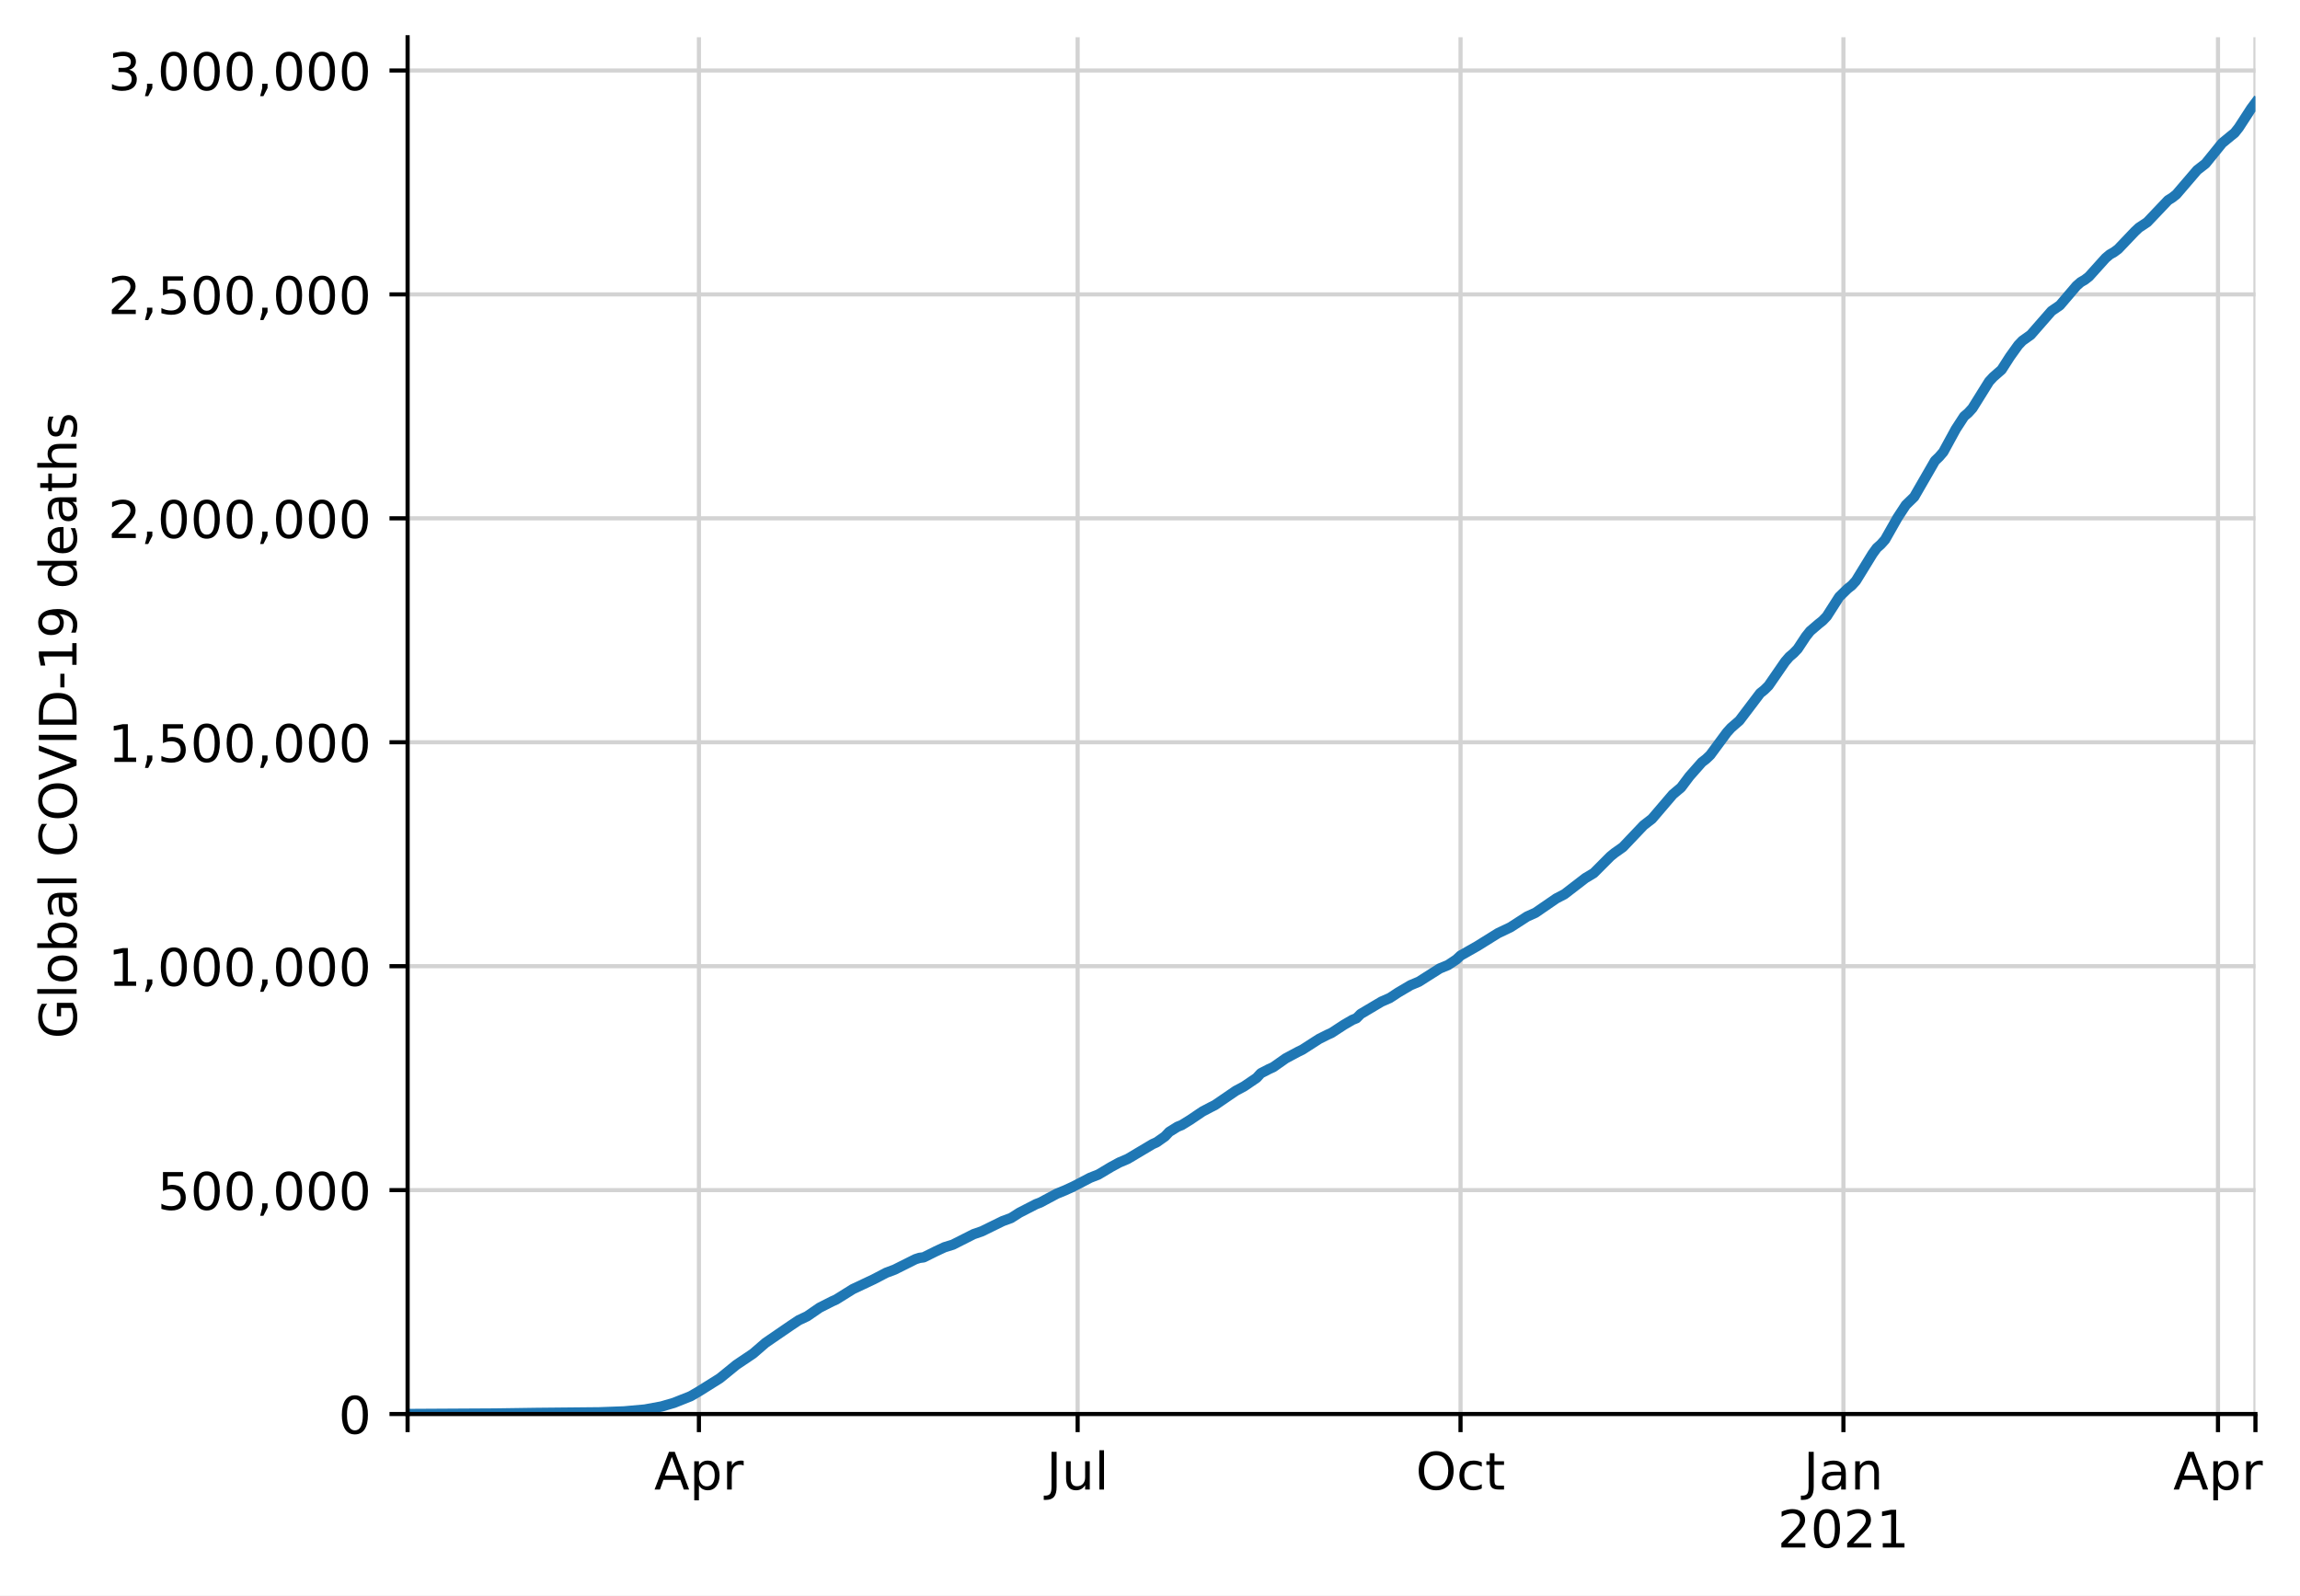
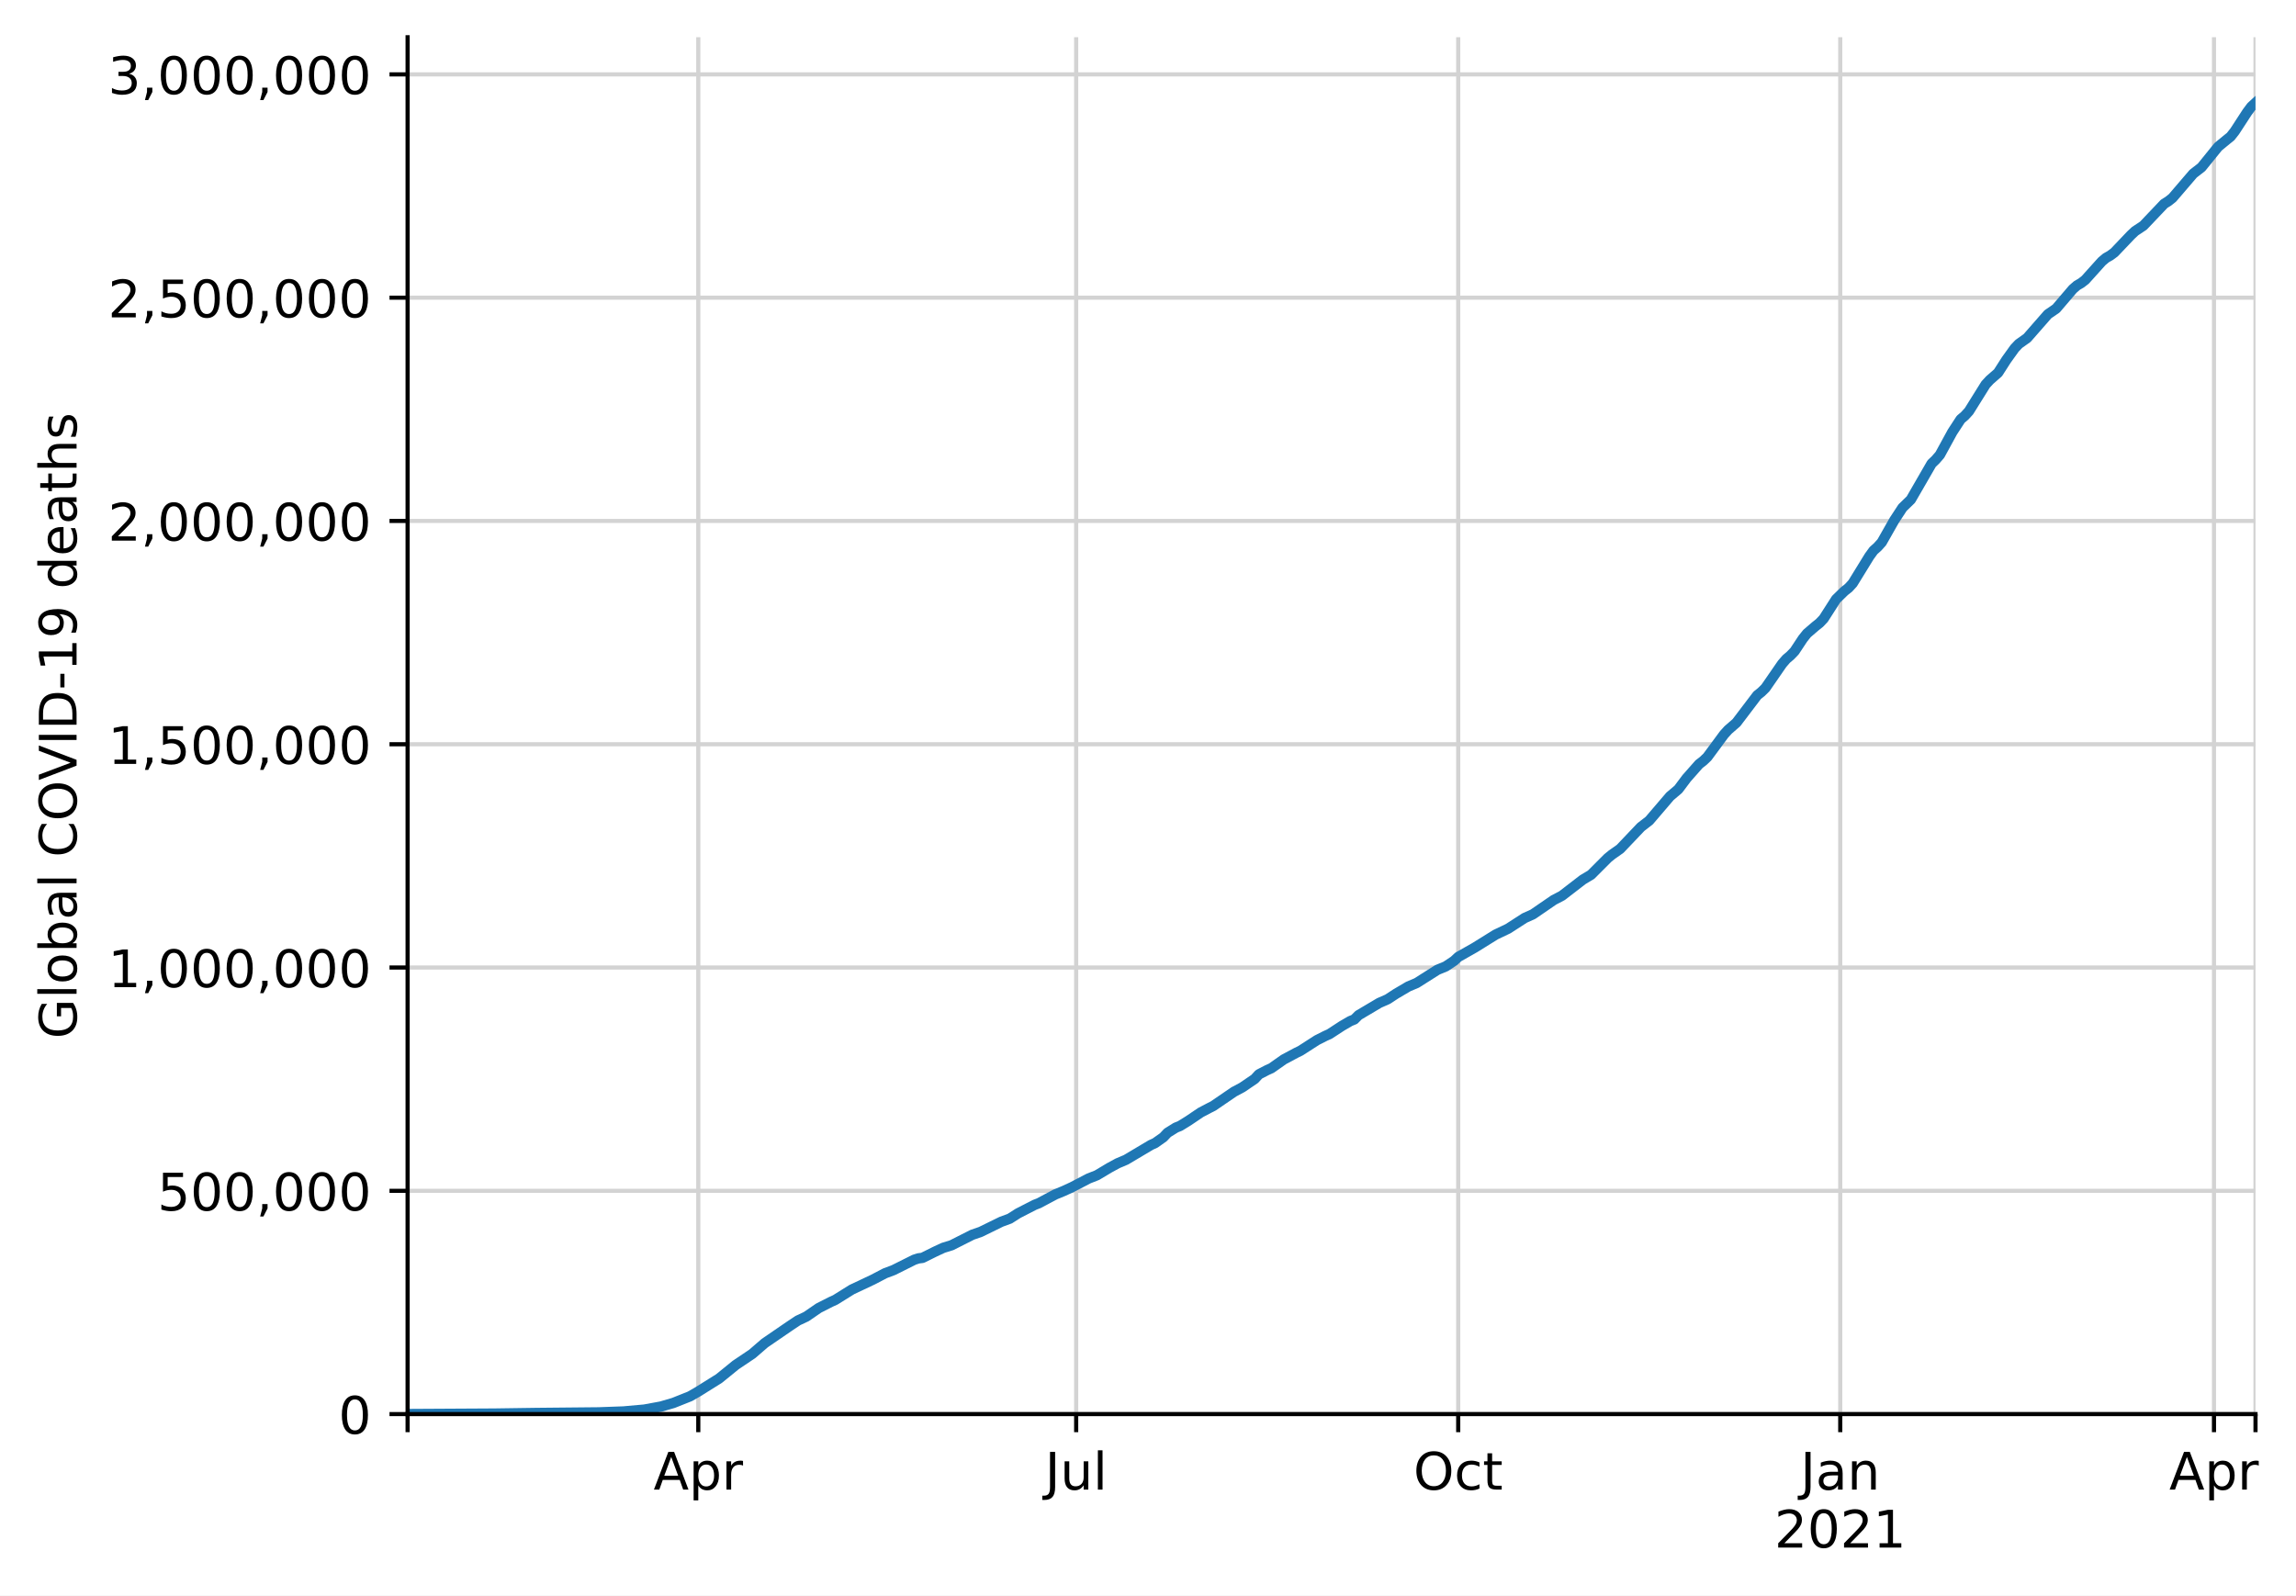
- <svg xmlns="http://www.w3.org/2000/svg" xmlns:xlink="http://www.w3.org/1999/xlink" height="308.388pt" version="1.1" viewBox="0 0 444.503 308.388" width="444.503pt">
+ <svg xmlns="http://www.w3.org/2000/svg" xmlns:xlink="http://www.w3.org/1999/xlink" height="308.388pt" version="1.1" viewBox="0 0 443.717 308.388" width="443.717pt">
  <defs>
    <style type="text/css">
*{stroke-linecap:butt;stroke-linejoin:round;}
  </style>
  </defs>
  <g id="figure_1">
    <g id="patch_1">
-       <path d="M 0 308.388  L 444.503 308.388  L 444.503 0  L 0 0  z " style="fill:#ffffff;" />
+       <path d="M 0 308.388  L 443.717 308.388  L 443.717 0  L 0 0  z " style="fill:#ffffff;" />
    </g>
    <g id="axes_1">
      <g id="patch_2">
        <path d="M 78.772 273.312  L 435.892 273.312  L 435.892 7.2  L 78.772 7.2  z " style="fill:#ffffff;" />
      </g>
      <g id="matplotlib.axis_1">
        <g id="xtick_1">
          <g id="line2d_1">
-             <path clip-path="url(#p30f97442f5)" d="M 78.772 273.312  L 78.772 7.2  " style="fill:none;stroke:#d3d3d3;stroke-linecap:square;stroke-width:0.8;" />
+             <path clip-path="url(#p66417b59c7)" d="M 78.772 273.312  L 78.772 7.2  " style="fill:none;stroke:#d3d3d3;stroke-linecap:square;stroke-width:0.8;" />
          </g>
          <g id="line2d_2">
            <defs>
-               <path d="M 0 0  L 0 3.5  " id="mcef41419f5" style="stroke:#000000;stroke-width:0.8;" />
-             </defs>
-             <g>
-               <use style="stroke:#000000;stroke-width:0.8;" x="78.772" xlink:href="#mcef41419f5" y="273.312" />
+               <path d="M 0 0  L 0 3.5  " id="m099ce302ff" style="stroke:#000000;stroke-width:0.8;" />
+             </defs>
+             <g>
+               <use style="stroke:#000000;stroke-width:0.8;" x="78.772" xlink:href="#m099ce302ff" y="273.312" />
            </g>
          </g>
        </g>
        <g id="xtick_2">
          <g id="line2d_3">
-             <path clip-path="url(#p30f97442f5)" d="M 135.075 273.312  L 135.075 7.2  " style="fill:none;stroke:#d3d3d3;stroke-linecap:square;stroke-width:0.8;" />
+             <path clip-path="url(#p66417b59c7)" d="M 134.948 273.312  L 134.948 7.2  " style="fill:none;stroke:#d3d3d3;stroke-linecap:square;stroke-width:0.8;" />
          </g>
          <g id="line2d_4">
            <g>
-               <use style="stroke:#000000;stroke-width:0.8;" x="135.075" xlink:href="#mcef41419f5" y="273.312" />
+               <use style="stroke:#000000;stroke-width:0.8;" x="134.948" xlink:href="#m099ce302ff" y="273.312" />
            </g>
          </g>
          <g id="text_1">
            <defs>
              <path d="M 34.188 63.188  L 20.797 26.906  L 47.609 26.906  z M 28.609 72.906  L 39.797 72.906  L 67.578 0  L 57.328 0  L 50.688 18.703  L 17.828 18.703  L 11.188 0  L 0.781 0  z " id="DejaVuSans-65" />
              <path d="M 18.109 8.203  L 18.109 -20.797  L 9.078 -20.797  L 9.078 54.688  L 18.109 54.688  L 18.109 46.391  Q 20.953 51.266 25.266 53.625  Q 29.594 56 35.594 56  Q 45.562 56 51.781 48.094  Q 58.016 40.188 58.016 27.297  Q 58.016 14.406 51.781 6.484  Q 45.562 -1.422 35.594 -1.422  Q 29.594 -1.422 25.266 0.953  Q 20.953 3.328 18.109 8.203  z M 48.688 27.297  Q 48.688 37.203 44.609 42.844  Q 40.531 48.484 33.406 48.484  Q 26.266 48.484 22.188 42.844  Q 18.109 37.203 18.109 27.297  Q 18.109 17.391 22.188 11.75  Q 26.266 6.109 33.406 6.109  Q 40.531 6.109 44.609 11.75  Q 48.688 17.391 48.688 27.297  z " id="DejaVuSans-112" />
              <path d="M 41.109 46.297  Q 39.594 47.172 37.812 47.578  Q 36.031 48 33.891 48  Q 26.266 48 22.188 43.047  Q 18.109 38.094 18.109 28.812  L 18.109 0  L 9.078 0  L 9.078 54.688  L 18.109 54.688  L 18.109 46.188  Q 20.953 51.172 25.484 53.578  Q 30.031 56 36.531 56  Q 37.453 56 38.578 55.875  Q 39.703 55.766 41.062 55.516  z " id="DejaVuSans-114" />
            </defs>
-             <g transform="translate(126.4246 287.9104)scale(0.1 -0.1)">
+             <g transform="translate(126.2981 287.9104)scale(0.1 -0.1)">
              <use xlink:href="#DejaVuSans-65" />
              <use x="68.408" xlink:href="#DejaVuSans-112" />
              <use x="131.885" xlink:href="#DejaVuSans-114" />
            </g>
          </g>
        </g>
        <g id="xtick_3">
          <g id="line2d_5">
-             <path clip-path="url(#p30f97442f5)" d="M 208.268 273.312  L 208.268 7.2  " style="fill:none;stroke:#d3d3d3;stroke-linecap:square;stroke-width:0.8;" />
+             <path clip-path="url(#p66417b59c7)" d="M 207.977 273.312  L 207.977 7.2  " style="fill:none;stroke:#d3d3d3;stroke-linecap:square;stroke-width:0.8;" />
          </g>
          <g id="line2d_6">
            <g>
-               <use style="stroke:#000000;stroke-width:0.8;" x="208.268" xlink:href="#mcef41419f5" y="273.312" />
+               <use style="stroke:#000000;stroke-width:0.8;" x="207.977" xlink:href="#m099ce302ff" y="273.312" />
            </g>
          </g>
          <g id="text_2">
            <defs>
              <path d="M 9.812 72.906  L 19.672 72.906  L 19.672 5.078  Q 19.672 -8.109 14.672 -14.062  Q 9.672 -20.016 -1.422 -20.016  L -5.172 -20.016  L -5.172 -11.719  L -2.094 -11.719  Q 4.438 -11.719 7.125 -8.047  Q 9.812 -4.391 9.812 5.078  z " id="DejaVuSans-74" />
              <path d="M 8.5 21.578  L 8.5 54.688  L 17.484 54.688  L 17.484 21.922  Q 17.484 14.156 20.5 10.266  Q 23.531 6.391 29.594 6.391  Q 36.859 6.391 41.078 11.031  Q 45.312 15.672 45.312 23.688  L 45.312 54.688  L 54.297 54.688  L 54.297 0  L 45.312 0  L 45.312 8.406  Q 42.047 3.422 37.719 1  Q 33.406 -1.422 27.688 -1.422  Q 18.266 -1.422 13.375 4.438  Q 8.5 10.297 8.5 21.578  z M 31.109 56  z " id="DejaVuSans-117" />
              <path d="M 9.422 75.984  L 18.406 75.984  L 18.406 0  L 9.422 0  z " id="DejaVuSans-108" />
            </defs>
-             <g transform="translate(202.2353 287.9104)scale(0.1 -0.1)">
+             <g transform="translate(201.9443 287.9104)scale(0.1 -0.1)">
              <use xlink:href="#DejaVuSans-74" />
              <use x="29.492" xlink:href="#DejaVuSans-117" />
              <use x="92.871" xlink:href="#DejaVuSans-108" />
            </g>
          </g>
        </g>
        <g id="xtick_4">
          <g id="line2d_7">
-             <path clip-path="url(#p30f97442f5)" d="M 282.266 273.312  L 282.266 7.2  " style="fill:none;stroke:#d3d3d3;stroke-linecap:square;stroke-width:0.8;" />
+             <path clip-path="url(#p66417b59c7)" d="M 281.809 273.312  L 281.809 7.2  " style="fill:none;stroke:#d3d3d3;stroke-linecap:square;stroke-width:0.8;" />
          </g>
          <g id="line2d_8">
            <g>
-               <use style="stroke:#000000;stroke-width:0.8;" x="282.266" xlink:href="#mcef41419f5" y="273.312" />
+               <use style="stroke:#000000;stroke-width:0.8;" x="281.809" xlink:href="#m099ce302ff" y="273.312" />
            </g>
          </g>
          <g id="text_3">
            <defs>
              <path d="M 39.406 66.219  Q 28.656 66.219 22.328 58.203  Q 16.016 50.203 16.016 36.375  Q 16.016 22.609 22.328 14.594  Q 28.656 6.594 39.406 6.594  Q 50.141 6.594 56.422 14.594  Q 62.703 22.609 62.703 36.375  Q 62.703 50.203 56.422 58.203  Q 50.141 66.219 39.406 66.219  z M 39.406 74.219  Q 54.734 74.219 63.906 63.938  Q 73.094 53.656 73.094 36.375  Q 73.094 19.141 63.906 8.859  Q 54.734 -1.422 39.406 -1.422  Q 24.031 -1.422 14.812 8.828  Q 5.609 19.094 5.609 36.375  Q 5.609 53.656 14.812 63.938  Q 24.031 74.219 39.406 74.219  z " id="DejaVuSans-79" />
              <path d="M 48.781 52.594  L 48.781 44.188  Q 44.969 46.297 41.141 47.344  Q 37.312 48.391 33.406 48.391  Q 24.656 48.391 19.812 42.844  Q 14.984 37.312 14.984 27.297  Q 14.984 17.281 19.812 11.734  Q 24.656 6.203 33.406 6.203  Q 37.312 6.203 41.141 7.25  Q 44.969 8.297 48.781 10.406  L 48.781 2.094  Q 45.016 0.344 40.984 -0.531  Q 36.969 -1.422 32.422 -1.422  Q 20.062 -1.422 12.781 6.344  Q 5.516 14.109 5.516 27.297  Q 5.516 40.672 12.859 48.328  Q 20.219 56 33.016 56  Q 37.156 56 41.109 55.141  Q 45.062 54.297 48.781 52.594  z " id="DejaVuSans-99" />
              <path d="M 18.312 70.219  L 18.312 54.688  L 36.812 54.688  L 36.812 47.703  L 18.312 47.703  L 18.312 18.016  Q 18.312 11.328 20.141 9.422  Q 21.969 7.516 27.594 7.516  L 36.812 7.516  L 36.812 0  L 27.594 0  Q 17.188 0 13.234 3.875  Q 9.281 7.766 9.281 18.016  L 9.281 47.703  L 2.688 47.703  L 2.688 54.688  L 9.281 54.688  L 9.281 70.219  z " id="DejaVuSans-116" />
            </defs>
-             <g transform="translate(273.6206 287.9104)scale(0.1 -0.1)">
+             <g transform="translate(273.1633 287.9104)scale(0.1 -0.1)">
              <use xlink:href="#DejaVuSans-79" />
              <use x="78.711" xlink:href="#DejaVuSans-99" />
              <use x="133.691" xlink:href="#DejaVuSans-116" />
            </g>
          </g>
        </g>
        <g id="xtick_5">
          <g id="line2d_9">
-             <path clip-path="url(#p30f97442f5)" d="M 356.264 273.312  L 356.264 7.2  " style="fill:none;stroke:#d3d3d3;stroke-linecap:square;stroke-width:0.8;" />
+             <path clip-path="url(#p66417b59c7)" d="M 355.64 273.312  L 355.64 7.2  " style="fill:none;stroke:#d3d3d3;stroke-linecap:square;stroke-width:0.8;" />
          </g>
          <g id="line2d_10">
            <g>
-               <use style="stroke:#000000;stroke-width:0.8;" x="356.264" xlink:href="#mcef41419f5" y="273.312" />
+               <use style="stroke:#000000;stroke-width:0.8;" x="355.64" xlink:href="#m099ce302ff" y="273.312" />
            </g>
          </g>
          <g id="text_4">
            <defs>
              <path d="M 34.281 27.484  Q 23.391 27.484 19.188 25  Q 14.984 22.516 14.984 16.5  Q 14.984 11.719 18.141 8.906  Q 21.297 6.109 26.703 6.109  Q 34.188 6.109 38.703 11.406  Q 43.219 16.703 43.219 25.484  L 43.219 27.484  z M 52.203 31.203  L 52.203 0  L 43.219 0  L 43.219 8.297  Q 40.141 3.328 35.547 0.953  Q 30.953 -1.422 24.312 -1.422  Q 15.922 -1.422 10.953 3.297  Q 6 8.016 6 15.922  Q 6 25.141 12.172 29.828  Q 18.359 34.516 30.609 34.516  L 43.219 34.516  L 43.219 35.406  Q 43.219 41.609 39.141 45  Q 35.062 48.391 27.688 48.391  Q 23 48.391 18.547 47.266  Q 14.109 46.141 10.016 43.891  L 10.016 52.203  Q 14.938 54.109 19.578 55.047  Q 24.219 56 28.609 56  Q 40.484 56 46.344 49.844  Q 52.203 43.703 52.203 31.203  z " id="DejaVuSans-97" />
              <path d="M 54.891 33.016  L 54.891 0  L 45.906 0  L 45.906 32.719  Q 45.906 40.484 42.875 44.328  Q 39.844 48.188 33.797 48.188  Q 26.516 48.188 22.312 43.547  Q 18.109 38.922 18.109 30.906  L 18.109 0  L 9.078 0  L 9.078 54.688  L 18.109 54.688  L 18.109 46.188  Q 21.344 51.125 25.703 53.562  Q 30.078 56 35.797 56  Q 45.219 56 50.047 50.172  Q 54.891 44.344 54.891 33.016  z " id="DejaVuSans-110" />
            </defs>
-             <g transform="translate(348.556 287.9104)scale(0.1 -0.1)">
+             <g transform="translate(347.9324 287.9104)scale(0.1 -0.1)">
              <use xlink:href="#DejaVuSans-74" />
              <use x="29.492" xlink:href="#DejaVuSans-97" />
              <use x="90.771" xlink:href="#DejaVuSans-110" />
            </g>
            <defs>
              <path d="M 19.188 8.297  L 53.609 8.297  L 53.609 0  L 7.328 0  L 7.328 8.297  Q 12.938 14.109 22.625 23.891  Q 32.328 33.688 34.812 36.531  Q 39.547 41.844 41.422 45.531  Q 43.312 49.219 43.312 52.781  Q 43.312 58.594 39.234 62.25  Q 35.156 65.922 28.609 65.922  Q 23.969 65.922 18.812 64.312  Q 13.672 62.703 7.812 59.422  L 7.812 69.391  Q 13.766 71.781 18.938 73  Q 24.125 74.219 28.422 74.219  Q 39.75 74.219 46.484 68.547  Q 53.219 62.891 53.219 53.422  Q 53.219 48.922 51.531 44.891  Q 49.859 40.875 45.406 35.406  Q 44.188 33.984 37.641 27.219  Q 31.109 20.453 19.188 8.297  z " id="DejaVuSans-50" />
              <path d="M 31.781 66.406  Q 24.172 66.406 20.328 58.906  Q 16.5 51.422 16.5 36.375  Q 16.5 21.391 20.328 13.891  Q 24.172 6.391 31.781 6.391  Q 39.453 6.391 43.281 13.891  Q 47.125 21.391 47.125 36.375  Q 47.125 51.422 43.281 58.906  Q 39.453 66.406 31.781 66.406  z M 31.781 74.219  Q 44.047 74.219 50.516 64.516  Q 56.984 54.828 56.984 36.375  Q 56.984 17.969 50.516 8.266  Q 44.047 -1.422 31.781 -1.422  Q 19.531 -1.422 13.062 8.266  Q 6.594 17.969 6.594 36.375  Q 6.594 54.828 13.062 64.516  Q 19.531 74.219 31.781 74.219  z " id="DejaVuSans-48" />
              <path d="M 12.406 8.297  L 28.516 8.297  L 28.516 63.922  L 10.984 60.406  L 10.984 69.391  L 28.422 72.906  L 38.281 72.906  L 38.281 8.297  L 54.391 8.297  L 54.391 0  L 12.406 0  z " id="DejaVuSans-49" />
            </defs>
-             <g transform="translate(343.5388 299.1082)scale(0.1 -0.1)">
+             <g transform="translate(342.9152 299.1082)scale(0.1 -0.1)">
              <use xlink:href="#DejaVuSans-50" />
              <use x="63.623" xlink:href="#DejaVuSans-48" />
              <use x="127.246" xlink:href="#DejaVuSans-50" />
              <use x="190.869" xlink:href="#DejaVuSans-49" />
            </g>
          </g>
        </g>
        <g id="xtick_6">
          <g id="line2d_11">
-             <path clip-path="url(#p30f97442f5)" d="M 428.653 273.312  L 428.653 7.2  " style="fill:none;stroke:#d3d3d3;stroke-linecap:square;stroke-width:0.8;" />
+             <path clip-path="url(#p66417b59c7)" d="M 427.867 273.312  L 427.867 7.2  " style="fill:none;stroke:#d3d3d3;stroke-linecap:square;stroke-width:0.8;" />
          </g>
          <g id="line2d_12">
            <g>
-               <use style="stroke:#000000;stroke-width:0.8;" x="428.653" xlink:href="#mcef41419f5" y="273.312" />
+               <use style="stroke:#000000;stroke-width:0.8;" x="427.867" xlink:href="#m099ce302ff" y="273.312" />
            </g>
          </g>
          <g id="text_5">
-             <g transform="translate(420.003 287.9104)scale(0.1 -0.1)">
+             <g transform="translate(419.2167 287.9104)scale(0.1 -0.1)">
              <use xlink:href="#DejaVuSans-65" />
              <use x="68.408" xlink:href="#DejaVuSans-112" />
              <use x="131.885" xlink:href="#DejaVuSans-114" />
            </g>
          </g>
        </g>
        <g id="xtick_7">
          <g id="line2d_13">
-             <path clip-path="url(#p30f97442f5)" d="M 435.892 273.312  L 435.892 7.2  " style="fill:none;stroke:#d3d3d3;stroke-linecap:square;stroke-width:0.8;" />
+             <path clip-path="url(#p66417b59c7)" d="M 435.892 273.312  L 435.892 7.2  " style="fill:none;stroke:#d3d3d3;stroke-linecap:square;stroke-width:0.8;" />
          </g>
          <g id="line2d_14">
            <g>
-               <use style="stroke:#000000;stroke-width:0.8;" x="435.892" xlink:href="#mcef41419f5" y="273.312" />
+               <use style="stroke:#000000;stroke-width:0.8;" x="435.892" xlink:href="#m099ce302ff" y="273.312" />
            </g>
          </g>
        </g>
      </g>
      <g id="matplotlib.axis_2">
        <g id="ytick_1">
          <g id="line2d_15">
-             <path clip-path="url(#p30f97442f5)" d="M 78.772 273.312  L 435.892 273.312  " style="fill:none;stroke:#d3d3d3;stroke-linecap:square;stroke-width:0.8;" />
+             <path clip-path="url(#p66417b59c7)" d="M 78.772 273.312  L 435.892 273.312  " style="fill:none;stroke:#d3d3d3;stroke-linecap:square;stroke-width:0.8;" />
          </g>
          <g id="line2d_16">
            <defs>
-               <path d="M 0 0  L -3.5 0  " id="m0f4c470708" style="stroke:#000000;stroke-width:0.8;" />
-             </defs>
-             <g>
-               <use style="stroke:#000000;stroke-width:0.8;" x="78.772" xlink:href="#m0f4c470708" y="273.312" />
+               <path d="M 0 0  L -3.5 0  " id="m87fc4b37f9" style="stroke:#000000;stroke-width:0.8;" />
+             </defs>
+             <g>
+               <use style="stroke:#000000;stroke-width:0.8;" x="78.772" xlink:href="#m87fc4b37f9" y="273.312" />
            </g>
          </g>
          <g id="text_6">
            <g transform="translate(65.40937 277.1112)scale(0.1 -0.1)">
              <use xlink:href="#DejaVuSans-48" />
            </g>
          </g>
        </g>
        <g id="ytick_2">
          <g id="line2d_17">
-             <path clip-path="url(#p30f97442f5)" d="M 78.772 230.03  L 435.892 230.03  " style="fill:none;stroke:#d3d3d3;stroke-linecap:square;stroke-width:0.8;" />
+             <path clip-path="url(#p66417b59c7)" d="M 78.772 230.157  L 435.892 230.157  " style="fill:none;stroke:#d3d3d3;stroke-linecap:square;stroke-width:0.8;" />
          </g>
          <g id="line2d_18">
            <g>
-               <use style="stroke:#000000;stroke-width:0.8;" x="78.772" xlink:href="#m0f4c470708" y="230.03" />
+               <use style="stroke:#000000;stroke-width:0.8;" x="78.772" xlink:href="#m87fc4b37f9" y="230.157" />
            </g>
          </g>
          <g id="text_7">
            <defs>
              <path d="M 10.797 72.906  L 49.516 72.906  L 49.516 64.594  L 19.828 64.594  L 19.828 46.734  Q 21.969 47.469 24.109 47.828  Q 26.266 48.188 28.422 48.188  Q 40.625 48.188 47.75 41.5  Q 54.891 34.812 54.891 23.391  Q 54.891 11.625 47.562 5.094  Q 40.234 -1.422 26.906 -1.422  Q 22.312 -1.422 17.547 -0.641  Q 12.797 0.141 7.719 1.703  L 7.719 11.625  Q 12.109 9.234 16.797 8.062  Q 21.484 6.891 26.703 6.891  Q 35.156 6.891 40.078 11.328  Q 45.016 15.766 45.016 23.391  Q 45.016 31 40.078 35.438  Q 35.156 39.891 26.703 39.891  Q 22.75 39.891 18.812 39.016  Q 14.891 38.141 10.797 36.281  z " id="DejaVuSans-53" />
              <path d="M 11.719 12.406  L 22.016 12.406  L 22.016 4  L 14.016 -11.625  L 7.719 -11.625  L 11.719 4  z " id="DejaVuSans-44" />
            </defs>
-             <g transform="translate(30.41875 233.8297)scale(0.1 -0.1)">
+             <g transform="translate(30.41875 233.9558)scale(0.1 -0.1)">
              <use xlink:href="#DejaVuSans-53" />
              <use x="63.623" xlink:href="#DejaVuSans-48" />
              <use x="127.246" xlink:href="#DejaVuSans-48" />
              <use x="190.869" xlink:href="#DejaVuSans-44" />
              <use x="222.656" xlink:href="#DejaVuSans-48" />
              <use x="286.279" xlink:href="#DejaVuSans-48" />
              <use x="349.902" xlink:href="#DejaVuSans-48" />
            </g>
          </g>
        </g>
        <g id="ytick_3">
          <g id="line2d_19">
-             <path clip-path="url(#p30f97442f5)" d="M 78.772 186.749  L 435.892 186.749  " style="fill:none;stroke:#d3d3d3;stroke-linecap:square;stroke-width:0.8;" />
+             <path clip-path="url(#p66417b59c7)" d="M 78.772 187.001  L 435.892 187.001  " style="fill:none;stroke:#d3d3d3;stroke-linecap:square;stroke-width:0.8;" />
          </g>
          <g id="line2d_20">
            <g>
-               <use style="stroke:#000000;stroke-width:0.8;" x="78.772" xlink:href="#m0f4c470708" y="186.749" />
+               <use style="stroke:#000000;stroke-width:0.8;" x="78.772" xlink:href="#m87fc4b37f9" y="187.001" />
            </g>
          </g>
          <g id="text_8">
-             <g transform="translate(20.87813 190.5481)scale(0.1 -0.1)">
+             <g transform="translate(20.87813 190.8004)scale(0.1 -0.1)">
              <use xlink:href="#DejaVuSans-49" />
              <use x="63.623" xlink:href="#DejaVuSans-44" />
              <use x="95.41" xlink:href="#DejaVuSans-48" />
              <use x="159.033" xlink:href="#DejaVuSans-48" />
              <use x="222.656" xlink:href="#DejaVuSans-48" />
              <use x="286.279" xlink:href="#DejaVuSans-44" />
              <use x="318.066" xlink:href="#DejaVuSans-48" />
              <use x="381.689" xlink:href="#DejaVuSans-48" />
              <use x="445.312" xlink:href="#DejaVuSans-48" />
            </g>
          </g>
        </g>
        <g id="ytick_4">
          <g id="line2d_21">
-             <path clip-path="url(#p30f97442f5)" d="M 78.772 143.467  L 435.892 143.467  " style="fill:none;stroke:#d3d3d3;stroke-linecap:square;stroke-width:0.8;" />
+             <path clip-path="url(#p66417b59c7)" d="M 78.772 143.846  L 435.892 143.846  " style="fill:none;stroke:#d3d3d3;stroke-linecap:square;stroke-width:0.8;" />
          </g>
          <g id="line2d_22">
            <g>
-               <use style="stroke:#000000;stroke-width:0.8;" x="78.772" xlink:href="#m0f4c470708" y="143.467" />
+               <use style="stroke:#000000;stroke-width:0.8;" x="78.772" xlink:href="#m87fc4b37f9" y="143.846" />
            </g>
          </g>
          <g id="text_9">
-             <g transform="translate(20.87813 147.2666)scale(0.1 -0.1)">
+             <g transform="translate(20.87813 147.6449)scale(0.1 -0.1)">
              <use xlink:href="#DejaVuSans-49" />
              <use x="63.623" xlink:href="#DejaVuSans-44" />
              <use x="95.41" xlink:href="#DejaVuSans-53" />
              <use x="159.033" xlink:href="#DejaVuSans-48" />
              <use x="222.656" xlink:href="#DejaVuSans-48" />
              <use x="286.279" xlink:href="#DejaVuSans-44" />
              <use x="318.066" xlink:href="#DejaVuSans-48" />
              <use x="381.689" xlink:href="#DejaVuSans-48" />
              <use x="445.312" xlink:href="#DejaVuSans-48" />
            </g>
          </g>
        </g>
        <g id="ytick_5">
          <g id="line2d_23">
-             <path clip-path="url(#p30f97442f5)" d="M 78.772 100.186  L 435.892 100.186  " style="fill:none;stroke:#d3d3d3;stroke-linecap:square;stroke-width:0.8;" />
+             <path clip-path="url(#p66417b59c7)" d="M 78.772 100.69  L 435.892 100.69  " style="fill:none;stroke:#d3d3d3;stroke-linecap:square;stroke-width:0.8;" />
          </g>
          <g id="line2d_24">
            <g>
-               <use style="stroke:#000000;stroke-width:0.8;" x="78.772" xlink:href="#m0f4c470708" y="100.186" />
+               <use style="stroke:#000000;stroke-width:0.8;" x="78.772" xlink:href="#m87fc4b37f9" y="100.69" />
            </g>
          </g>
          <g id="text_10">
-             <g transform="translate(20.87813 103.985)scale(0.1 -0.1)">
+             <g transform="translate(20.87813 104.4895)scale(0.1 -0.1)">
              <use xlink:href="#DejaVuSans-50" />
              <use x="63.623" xlink:href="#DejaVuSans-44" />
              <use x="95.41" xlink:href="#DejaVuSans-48" />
              <use x="159.033" xlink:href="#DejaVuSans-48" />
              <use x="222.656" xlink:href="#DejaVuSans-48" />
              <use x="286.279" xlink:href="#DejaVuSans-44" />
              <use x="318.066" xlink:href="#DejaVuSans-48" />
              <use x="381.689" xlink:href="#DejaVuSans-48" />
              <use x="445.312" xlink:href="#DejaVuSans-48" />
            </g>
          </g>
        </g>
        <g id="ytick_6">
          <g id="line2d_25">
-             <path clip-path="url(#p30f97442f5)" d="M 78.772 56.904  L 435.892 56.904  " style="fill:none;stroke:#d3d3d3;stroke-linecap:square;stroke-width:0.8;" />
+             <path clip-path="url(#p66417b59c7)" d="M 78.772 57.535  L 435.892 57.535  " style="fill:none;stroke:#d3d3d3;stroke-linecap:square;stroke-width:0.8;" />
          </g>
          <g id="line2d_26">
            <g>
-               <use style="stroke:#000000;stroke-width:0.8;" x="78.772" xlink:href="#m0f4c470708" y="56.904" />
+               <use style="stroke:#000000;stroke-width:0.8;" x="78.772" xlink:href="#m87fc4b37f9" y="57.535" />
            </g>
          </g>
          <g id="text_11">
-             <g transform="translate(20.87813 60.70345)scale(0.1 -0.1)">
+             <g transform="translate(20.87813 61.3341)scale(0.1 -0.1)">
              <use xlink:href="#DejaVuSans-50" />
              <use x="63.623" xlink:href="#DejaVuSans-44" />
              <use x="95.41" xlink:href="#DejaVuSans-53" />
              <use x="159.033" xlink:href="#DejaVuSans-48" />
              <use x="222.656" xlink:href="#DejaVuSans-48" />
              <use x="286.279" xlink:href="#DejaVuSans-44" />
              <use x="318.066" xlink:href="#DejaVuSans-48" />
              <use x="381.689" xlink:href="#DejaVuSans-48" />
              <use x="445.312" xlink:href="#DejaVuSans-48" />
            </g>
          </g>
        </g>
        <g id="ytick_7">
          <g id="line2d_27">
-             <path clip-path="url(#p30f97442f5)" d="M 78.772 13.623  L 435.892 13.623  " style="fill:none;stroke:#d3d3d3;stroke-linecap:square;stroke-width:0.8;" />
+             <path clip-path="url(#p66417b59c7)" d="M 78.772 14.379  L 435.892 14.379  " style="fill:none;stroke:#d3d3d3;stroke-linecap:square;stroke-width:0.8;" />
          </g>
          <g id="line2d_28">
            <g>
-               <use style="stroke:#000000;stroke-width:0.8;" x="78.772" xlink:href="#m0f4c470708" y="13.623" />
+               <use style="stroke:#000000;stroke-width:0.8;" x="78.772" xlink:href="#m87fc4b37f9" y="14.379" />
            </g>
          </g>
          <g id="text_12">
            <defs>
              <path d="M 40.578 39.312  Q 47.656 37.797 51.625 33  Q 55.609 28.219 55.609 21.188  Q 55.609 10.406 48.188 4.484  Q 40.766 -1.422 27.094 -1.422  Q 22.516 -1.422 17.656 -0.516  Q 12.797 0.391 7.625 2.203  L 7.625 11.719  Q 11.719 9.328 16.594 8.109  Q 21.484 6.891 26.812 6.891  Q 36.078 6.891 40.938 10.547  Q 45.797 14.203 45.797 21.188  Q 45.797 27.641 41.281 31.266  Q 36.766 34.906 28.719 34.906  L 20.219 34.906  L 20.219 43.016  L 29.109 43.016  Q 36.375 43.016 40.234 45.922  Q 44.094 48.828 44.094 54.297  Q 44.094 59.906 40.109 62.906  Q 36.141 65.922 28.719 65.922  Q 24.656 65.922 20.016 65.031  Q 15.375 64.156 9.812 62.312  L 9.812 71.094  Q 15.438 72.656 20.344 73.438  Q 25.25 74.219 29.594 74.219  Q 40.828 74.219 47.359 69.109  Q 53.906 64.016 53.906 55.328  Q 53.906 49.266 50.438 45.094  Q 46.969 40.922 40.578 39.312  z " id="DejaVuSans-51" />
            </defs>
-             <g transform="translate(20.87813 17.4219)scale(0.1 -0.1)">
+             <g transform="translate(20.87813 18.17867)scale(0.1 -0.1)">
              <use xlink:href="#DejaVuSans-51" />
              <use x="63.623" xlink:href="#DejaVuSans-44" />
              <use x="95.41" xlink:href="#DejaVuSans-48" />
              <use x="159.033" xlink:href="#DejaVuSans-48" />
              <use x="222.656" xlink:href="#DejaVuSans-48" />
              <use x="286.279" xlink:href="#DejaVuSans-44" />
              <use x="318.066" xlink:href="#DejaVuSans-48" />
              <use x="381.689" xlink:href="#DejaVuSans-48" />
              <use x="445.312" xlink:href="#DejaVuSans-48" />
            </g>
          </g>
        </g>
        <g id="text_13">
          <defs>
            <path d="M 59.516 10.406  L 59.516 29.984  L 43.406 29.984  L 43.406 38.094  L 69.281 38.094  L 69.281 6.781  Q 63.578 2.734 56.688 0.656  Q 49.812 -1.422 42 -1.422  Q 24.906 -1.422 15.25 8.562  Q 5.609 18.562 5.609 36.375  Q 5.609 54.25 15.25 64.234  Q 24.906 74.219 42 74.219  Q 49.125 74.219 55.547 72.453  Q 61.969 70.703 67.391 67.281  L 67.391 56.781  Q 61.922 61.422 55.766 63.766  Q 49.609 66.109 42.828 66.109  Q 29.438 66.109 22.719 58.641  Q 16.016 51.172 16.016 36.375  Q 16.016 21.625 22.719 14.156  Q 29.438 6.688 42.828 6.688  Q 48.047 6.688 52.141 7.594  Q 56.25 8.5 59.516 10.406  z " id="DejaVuSans-71" />
            <path d="M 30.609 48.391  Q 23.391 48.391 19.188 42.75  Q 14.984 37.109 14.984 27.297  Q 14.984 17.484 19.156 11.844  Q 23.344 6.203 30.609 6.203  Q 37.797 6.203 41.984 11.859  Q 46.188 17.531 46.188 27.297  Q 46.188 37.016 41.984 42.703  Q 37.797 48.391 30.609 48.391  z M 30.609 56  Q 42.328 56 49.016 48.375  Q 55.719 40.766 55.719 27.297  Q 55.719 13.875 49.016 6.219  Q 42.328 -1.422 30.609 -1.422  Q 18.844 -1.422 12.172 6.219  Q 5.516 13.875 5.516 27.297  Q 5.516 40.766 12.172 48.375  Q 18.844 56 30.609 56  z " id="DejaVuSans-111" />
            <path d="M 48.688 27.297  Q 48.688 37.203 44.609 42.844  Q 40.531 48.484 33.406 48.484  Q 26.266 48.484 22.188 42.844  Q 18.109 37.203 18.109 27.297  Q 18.109 17.391 22.188 11.75  Q 26.266 6.109 33.406 6.109  Q 40.531 6.109 44.609 11.75  Q 48.688 17.391 48.688 27.297  z M 18.109 46.391  Q 20.953 51.266 25.266 53.625  Q 29.594 56 35.594 56  Q 45.562 56 51.781 48.094  Q 58.016 40.188 58.016 27.297  Q 58.016 14.406 51.781 6.484  Q 45.562 -1.422 35.594 -1.422  Q 29.594 -1.422 25.266 0.953  Q 20.953 3.328 18.109 8.203  L 18.109 0  L 9.078 0  L 9.078 75.984  L 18.109 75.984  z " id="DejaVuSans-98" />
            <path id="DejaVuSans-32" />
            <path d="M 64.406 67.281  L 64.406 56.891  Q 59.422 61.531 53.781 63.812  Q 48.141 66.109 41.797 66.109  Q 29.297 66.109 22.656 58.469  Q 16.016 50.828 16.016 36.375  Q 16.016 21.969 22.656 14.328  Q 29.297 6.688 41.797 6.688  Q 48.141 6.688 53.781 8.984  Q 59.422 11.281 64.406 15.922  L 64.406 5.609  Q 59.234 2.094 53.438 0.328  Q 47.656 -1.422 41.219 -1.422  Q 24.656 -1.422 15.125 8.703  Q 5.609 18.844 5.609 36.375  Q 5.609 53.953 15.125 64.078  Q 24.656 74.219 41.219 74.219  Q 47.75 74.219 53.531 72.484  Q 59.328 70.75 64.406 67.281  z " id="DejaVuSans-67" />
            <path d="M 28.609 0  L 0.781 72.906  L 11.078 72.906  L 34.188 11.531  L 57.328 72.906  L 67.578 72.906  L 39.797 0  z " id="DejaVuSans-86" />
            <path d="M 9.812 72.906  L 19.672 72.906  L 19.672 0  L 9.812 0  z " id="DejaVuSans-73" />
            <path d="M 19.672 64.797  L 19.672 8.109  L 31.594 8.109  Q 46.688 8.109 53.688 14.938  Q 60.688 21.781 60.688 36.531  Q 60.688 51.172 53.688 57.984  Q 46.688 64.797 31.594 64.797  z M 9.812 72.906  L 30.078 72.906  Q 51.266 72.906 61.172 64.094  Q 71.094 55.281 71.094 36.531  Q 71.094 17.672 61.125 8.828  Q 51.172 0 30.078 0  L 9.812 0  z " id="DejaVuSans-68" />
            <path d="M 4.891 31.391  L 31.203 31.391  L 31.203 23.391  L 4.891 23.391  z " id="DejaVuSans-45" />
            <path d="M 10.984 1.516  L 10.984 10.5  Q 14.703 8.734 18.5 7.812  Q 22.312 6.891 25.984 6.891  Q 35.75 6.891 40.891 13.453  Q 46.047 20.016 46.781 33.406  Q 43.953 29.203 39.594 26.953  Q 35.25 24.703 29.984 24.703  Q 19.047 24.703 12.672 31.312  Q 6.297 37.938 6.297 49.422  Q 6.297 60.641 12.938 67.422  Q 19.578 74.219 30.609 74.219  Q 43.266 74.219 49.922 64.516  Q 56.594 54.828 56.594 36.375  Q 56.594 19.141 48.406 8.859  Q 40.234 -1.422 26.422 -1.422  Q 22.703 -1.422 18.891 -0.688  Q 15.094 0.047 10.984 1.516  z M 30.609 32.422  Q 37.25 32.422 41.125 36.953  Q 45.016 41.5 45.016 49.422  Q 45.016 57.281 41.125 61.844  Q 37.25 66.406 30.609 66.406  Q 23.969 66.406 20.094 61.844  Q 16.219 57.281 16.219 49.422  Q 16.219 41.5 20.094 36.953  Q 23.969 32.422 30.609 32.422  z " id="DejaVuSans-57" />
            <path d="M 45.406 46.391  L 45.406 75.984  L 54.391 75.984  L 54.391 0  L 45.406 0  L 45.406 8.203  Q 42.578 3.328 38.25 0.953  Q 33.938 -1.422 27.875 -1.422  Q 17.969 -1.422 11.734 6.484  Q 5.516 14.406 5.516 27.297  Q 5.516 40.188 11.734 48.094  Q 17.969 56 27.875 56  Q 33.938 56 38.25 53.625  Q 42.578 51.266 45.406 46.391  z M 14.797 27.297  Q 14.797 17.391 18.875 11.75  Q 22.953 6.109 30.078 6.109  Q 37.203 6.109 41.297 11.75  Q 45.406 17.391 45.406 27.297  Q 45.406 37.203 41.297 42.844  Q 37.203 48.484 30.078 48.484  Q 22.953 48.484 18.875 42.844  Q 14.797 37.203 14.797 27.297  z " id="DejaVuSans-100" />
            <path d="M 56.203 29.594  L 56.203 25.203  L 14.891 25.203  Q 15.484 15.922 20.484 11.062  Q 25.484 6.203 34.422 6.203  Q 39.594 6.203 44.453 7.469  Q 49.312 8.734 54.109 11.281  L 54.109 2.781  Q 49.266 0.734 44.188 -0.344  Q 39.109 -1.422 33.891 -1.422  Q 20.797 -1.422 13.156 6.188  Q 5.516 13.812 5.516 26.812  Q 5.516 40.234 12.766 48.109  Q 20.016 56 32.328 56  Q 43.359 56 49.781 48.891  Q 56.203 41.797 56.203 29.594  z M 47.219 32.234  Q 47.125 39.594 43.094 43.984  Q 39.062 48.391 32.422 48.391  Q 24.906 48.391 20.391 44.141  Q 15.875 39.891 15.188 32.172  z " id="DejaVuSans-101" />
            <path d="M 54.891 33.016  L 54.891 0  L 45.906 0  L 45.906 32.719  Q 45.906 40.484 42.875 44.328  Q 39.844 48.188 33.797 48.188  Q 26.516 48.188 22.312 43.547  Q 18.109 38.922 18.109 30.906  L 18.109 0  L 9.078 0  L 9.078 75.984  L 18.109 75.984  L 18.109 46.188  Q 21.344 51.125 25.703 53.562  Q 30.078 56 35.797 56  Q 45.219 56 50.047 50.172  Q 54.891 44.344 54.891 33.016  z " id="DejaVuSans-104" />
            <path d="M 44.281 53.078  L 44.281 44.578  Q 40.484 46.531 36.375 47.5  Q 32.281 48.484 27.875 48.484  Q 21.188 48.484 17.844 46.438  Q 14.5 44.391 14.5 40.281  Q 14.5 37.156 16.891 35.375  Q 19.281 33.594 26.516 31.984  L 29.594 31.297  Q 39.156 29.25 43.188 25.516  Q 47.219 21.781 47.219 15.094  Q 47.219 7.469 41.188 3.016  Q 35.156 -1.422 24.609 -1.422  Q 20.219 -1.422 15.453 -0.562  Q 10.688 0.297 5.422 2  L 5.422 11.281  Q 10.406 8.688 15.234 7.391  Q 20.062 6.109 24.812 6.109  Q 31.156 6.109 34.562 8.281  Q 37.984 10.453 37.984 14.406  Q 37.984 18.062 35.516 20.016  Q 33.062 21.969 24.703 23.781  L 21.578 24.516  Q 13.234 26.266 9.516 29.906  Q 5.812 33.547 5.812 39.891  Q 5.812 47.609 11.281 51.797  Q 16.75 56 26.812 56  Q 31.781 56 36.172 55.266  Q 40.578 54.547 44.281 53.078  z " id="DejaVuSans-115" />
          </defs>
          <g transform="translate(14.79844 200.7708)rotate(-90)scale(0.1 -0.1)">
            <use xlink:href="#DejaVuSans-71" />
            <use x="77.49" xlink:href="#DejaVuSans-108" />
            <use x="105.273" xlink:href="#DejaVuSans-111" />
            <use x="166.455" xlink:href="#DejaVuSans-98" />
            <use x="229.932" xlink:href="#DejaVuSans-97" />
            <use x="291.211" xlink:href="#DejaVuSans-108" />
            <use x="318.994" xlink:href="#DejaVuSans-32" />
            <use x="350.781" xlink:href="#DejaVuSans-67" />
            <use x="420.605" xlink:href="#DejaVuSans-79" />
            <use x="499.301" xlink:href="#DejaVuSans-86" />
            <use x="567.709" xlink:href="#DejaVuSans-73" />
            <use x="597.201" xlink:href="#DejaVuSans-68" />
            <use x="674.203" xlink:href="#DejaVuSans-45" />
            <use x="710.287" xlink:href="#DejaVuSans-49" />
            <use x="773.91" xlink:href="#DejaVuSans-57" />
            <use x="837.533" xlink:href="#DejaVuSans-32" />
            <use x="869.32" xlink:href="#DejaVuSans-100" />
            <use x="932.797" xlink:href="#DejaVuSans-101" />
            <use x="994.32" xlink:href="#DejaVuSans-97" />
            <use x="1055.6" xlink:href="#DejaVuSans-116" />
            <use x="1094.809" xlink:href="#DejaVuSans-104" />
            <use x="1158.188" xlink:href="#DejaVuSans-115" />
          </g>
        </g>
      </g>
      <g id="line2d_29">
-         <path clip-path="url(#p30f97442f5)" d="M 78.772 273.311  L 95.663 273.215  L 103.706 273.099  L 115.771 272.983  L 120.597 272.807  L 124.618 272.448  L 127.836 271.855  L 130.249 271.151  L 133.466 269.869  L 135.075 268.938  L 139.096 266.42  L 140.705 265.116  L 142.313 263.804  L 145.531 261.642  L 147.944 259.555  L 152.77 256.246  L 154.378 255.173  L 155.987 254.418  L 158.4 252.76  L 160.813 251.535  L 161.617 251.17  L 164.835 249.163  L 168.856 247.268  L 171.269 246.007  L 172.878 245.406  L 176.899 243.393  L 177.704 243.132  L 178.508 243.027  L 180.921 241.828  L 182.53 241.08  L 184.138 240.582  L 188.16 238.548  L 189.769 237.991  L 193.79 236.019  L 195.399 235.429  L 197.008 234.403  L 200.225 232.749  L 201.029 232.441  L 204.246 230.724  L 205.855 230.064  L 207.464 229.322  L 210.681 227.648  L 212.29 227.013  L 214.703 225.571  L 216.311 224.697  L 217.92 224.013  L 222.746 221.143  L 223.55 220.778  L 225.159 219.643  L 225.963 218.785  L 227.572 217.783  L 228.376 217.462  L 229.985 216.47  L 232.398 214.84  L 234.006 213.994  L 234.811 213.589  L 238.832 210.838  L 240.441 209.98  L 242.854 208.337  L 243.658 207.459  L 245.267 206.626  L 246.071 206.265  L 248.484 204.568  L 250.897 203.278  L 251.702 202.888  L 254.919 200.818  L 256.528 200.006  L 257.332 199.645  L 259.745 198.071  L 261.353 197.134  L 262.158 196.803  L 262.962 195.992  L 264.571 195.039  L 266.984 193.607  L 268.592 192.901  L 270.201 191.845  L 272.614 190.424  L 274.223 189.745  L 278.244 187.193  L 279.853 186.529  L 281.462 185.458  L 282.266 184.705  L 285.483 182.88  L 289.505 180.377  L 291.918 179.225  L 295.135 177.15  L 296.744 176.425  L 300.765 173.663  L 302.374 172.822  L 306.396 169.723  L 308.004 168.761  L 311.222 165.535  L 312.026 164.877  L 313.635 163.744  L 317.656 159.513  L 319.265 158.268  L 323.286 153.562  L 324.895 152.201  L 326.504 150.056  L 328.917 147.324  L 329.721 146.704  L 330.525 145.936  L 333.743 141.577  L 334.547 140.687  L 336.156 139.289  L 340.177 133.986  L 340.982 133.341  L 341.786 132.546  L 345.003 127.886  L 345.808 126.954  L 346.612 126.27  L 347.416 125.433  L 349.025 123  L 349.829 121.993  L 351.438 120.611  L 352.242 119.97  L 353.046 119.126  L 355.459 115.355  L 357.068 113.789  L 357.872 113.154  L 358.677 112.275  L 361.894 107.043  L 362.698 105.936  L 363.503 105.213  L 364.307 104.32  L 366.72 100.064  L 368.329 97.607  L 369.937 96.045  L 373.959 89.073  L 374.763 88.297  L 375.568 87.365  L 377.981 82.946  L 379.589 80.48  L 380.393 79.789  L 381.198 78.906  L 384.415 73.744  L 385.219 72.87  L 386.828 71.465  L 388.437 68.958  L 390.045 66.716  L 390.85 65.868  L 392.458 64.724  L 396.48 60.124  L 398.089 59.018  L 401.306 55.248  L 402.11 54.544  L 402.915 54.077  L 403.719 53.451  L 406.936 49.876  L 407.741 49.198  L 408.545 48.742  L 409.349 48.148  L 412.566 44.767  L 413.371 44.011  L 414.979 42.945  L 419.001 38.71  L 419.805 38.207  L 420.61 37.572  L 424.631 32.879  L 426.24 31.631  L 429.457 27.663  L 431.066 26.332  L 431.87 25.685  L 432.675 24.664  L 435.088 20.946  L 435.892 19.872  L 435.892 19.872  " style="fill:none;stroke:#1f77b4;stroke-linecap:square;stroke-width:2;" />
+         <path clip-path="url(#p66417b59c7)" d="M 78.772 273.311  L 95.625 273.216  L 103.65 273.1  L 115.688 272.984  L 120.503 272.808  L 124.515 272.45  L 127.725 271.86  L 130.133 271.158  L 133.343 269.879  L 134.948 268.951  L 138.961 266.441  L 140.566 265.14  L 142.171 263.832  L 145.381 261.676  L 147.788 259.595  L 152.603 256.296  L 154.208 255.226  L 155.813 254.473  L 158.221 252.82  L 160.629 251.599  L 161.431 251.235  L 164.641 249.234  L 168.654 247.344  L 171.061 246.087  L 172.666 245.487  L 176.679 243.48  L 177.481 243.22  L 178.284 243.115  L 180.692 241.919  L 182.297 241.174  L 183.902 240.677  L 187.914 238.649  L 189.519 238.094  L 193.532 236.128  L 195.137 235.54  L 196.742 234.516  L 199.952 232.868  L 200.754 232.56  L 203.965 230.848  L 205.57 230.19  L 207.175 229.451  L 210.385 227.781  L 211.99 227.148  L 214.397 225.711  L 216.002 224.838  L 217.607 224.157  L 222.422 221.295  L 223.225 220.931  L 224.83 219.799  L 225.632 218.944  L 227.237 217.945  L 228.04 217.625  L 229.645 216.636  L 232.053 215.011  L 233.658 214.167  L 234.46 213.763  L 238.473 211.02  L 240.078 210.164  L 242.485 208.526  L 243.288 207.651  L 244.893 206.821  L 245.695 206.46  L 248.103 204.768  L 250.51 203.482  L 251.313 203.093  L 254.523 201.03  L 256.128 200.22  L 256.931 199.86  L 259.338 198.29  L 260.943 197.356  L 261.746 197.026  L 262.548 196.217  L 264.153 195.267  L 266.561 193.839  L 268.166 193.135  L 269.771 192.083  L 272.178 190.665  L 273.783 189.988  L 277.796 187.444  L 279.401 186.782  L 281.006 185.715  L 281.809 184.963  L 285.019 183.143  L 289.031 180.647  L 291.439 179.5  L 294.649 177.43  L 296.254 176.708  L 300.267 173.954  L 301.872 173.115  L 305.884 170.025  L 307.489 169.066  L 310.699 165.849  L 311.502 165.194  L 313.107 164.063  L 317.119 159.844  L 318.724 158.603  L 322.737 153.911  L 324.342 152.554  L 325.947 150.415  L 328.355 147.691  L 329.157 147.073  L 329.96 146.307  L 333.17 141.961  L 333.972 141.074  L 335.577 139.679  L 339.59 134.392  L 340.392 133.749  L 341.195 132.957  L 344.405 128.31  L 345.207 127.381  L 346.01 126.698  L 346.813 125.864  L 348.418 123.438  L 349.22 122.434  L 350.825 121.056  L 351.628 120.417  L 352.43 119.575  L 354.838 115.815  L 356.443 114.253  L 357.245 113.62  L 358.048 112.744  L 361.258 107.528  L 362.06 106.423  L 362.863 105.703  L 363.665 104.813  L 366.073 100.569  L 367.678 98.119  L 369.283 96.562  L 373.296 89.609  L 374.098 88.836  L 374.901 87.907  L 377.308 83.501  L 378.913 81.041  L 379.716 80.353  L 380.518 79.472  L 383.728 74.325  L 384.531 73.454  L 386.136 72.052  L 387.741 69.553  L 389.346 67.317  L 390.148 66.471  L 391.753 65.33  L 395.766 60.744  L 397.371 59.642  L 400.581 55.882  L 401.384 55.18  L 402.186 54.714  L 402.989 54.091  L 406.199 50.525  L 407.001 49.849  L 407.804 49.395  L 408.606 48.802  L 411.816 45.43  L 412.619 44.676  L 414.224 43.613  L 418.237 39.39  L 419.039 38.888  L 419.842 38.254  L 423.854 33.574  L 425.459 32.329  L 428.669 28.364  L 430.274 27.044  L 431.077 26.399  L 431.879 25.381  L 434.287 21.681  L 435.089 20.61  L 435.892 19.872  L 435.892 19.872  " style="fill:none;stroke:#1f77b4;stroke-linecap:square;stroke-width:2;" />
      </g>
      <g id="patch_3">
        <path d="M 78.772 273.312  L 78.772 7.2  " style="fill:none;stroke:#000000;stroke-linecap:square;stroke-linejoin:miter;stroke-width:0.8;" />
      </g>
      <g id="patch_4">
        <path d="M 78.772 273.312  L 435.892 273.312  " style="fill:none;stroke:#000000;stroke-linecap:square;stroke-linejoin:miter;stroke-width:0.8;" />
      </g>
    </g>
  </g>
  <defs>
-     <clipPath id="p30f97442f5">
+     <clipPath id="p66417b59c7">
      <rect height="266.112" width="357.12" x="78.772" y="7.2" />
    </clipPath>
  </defs>
</svg>
